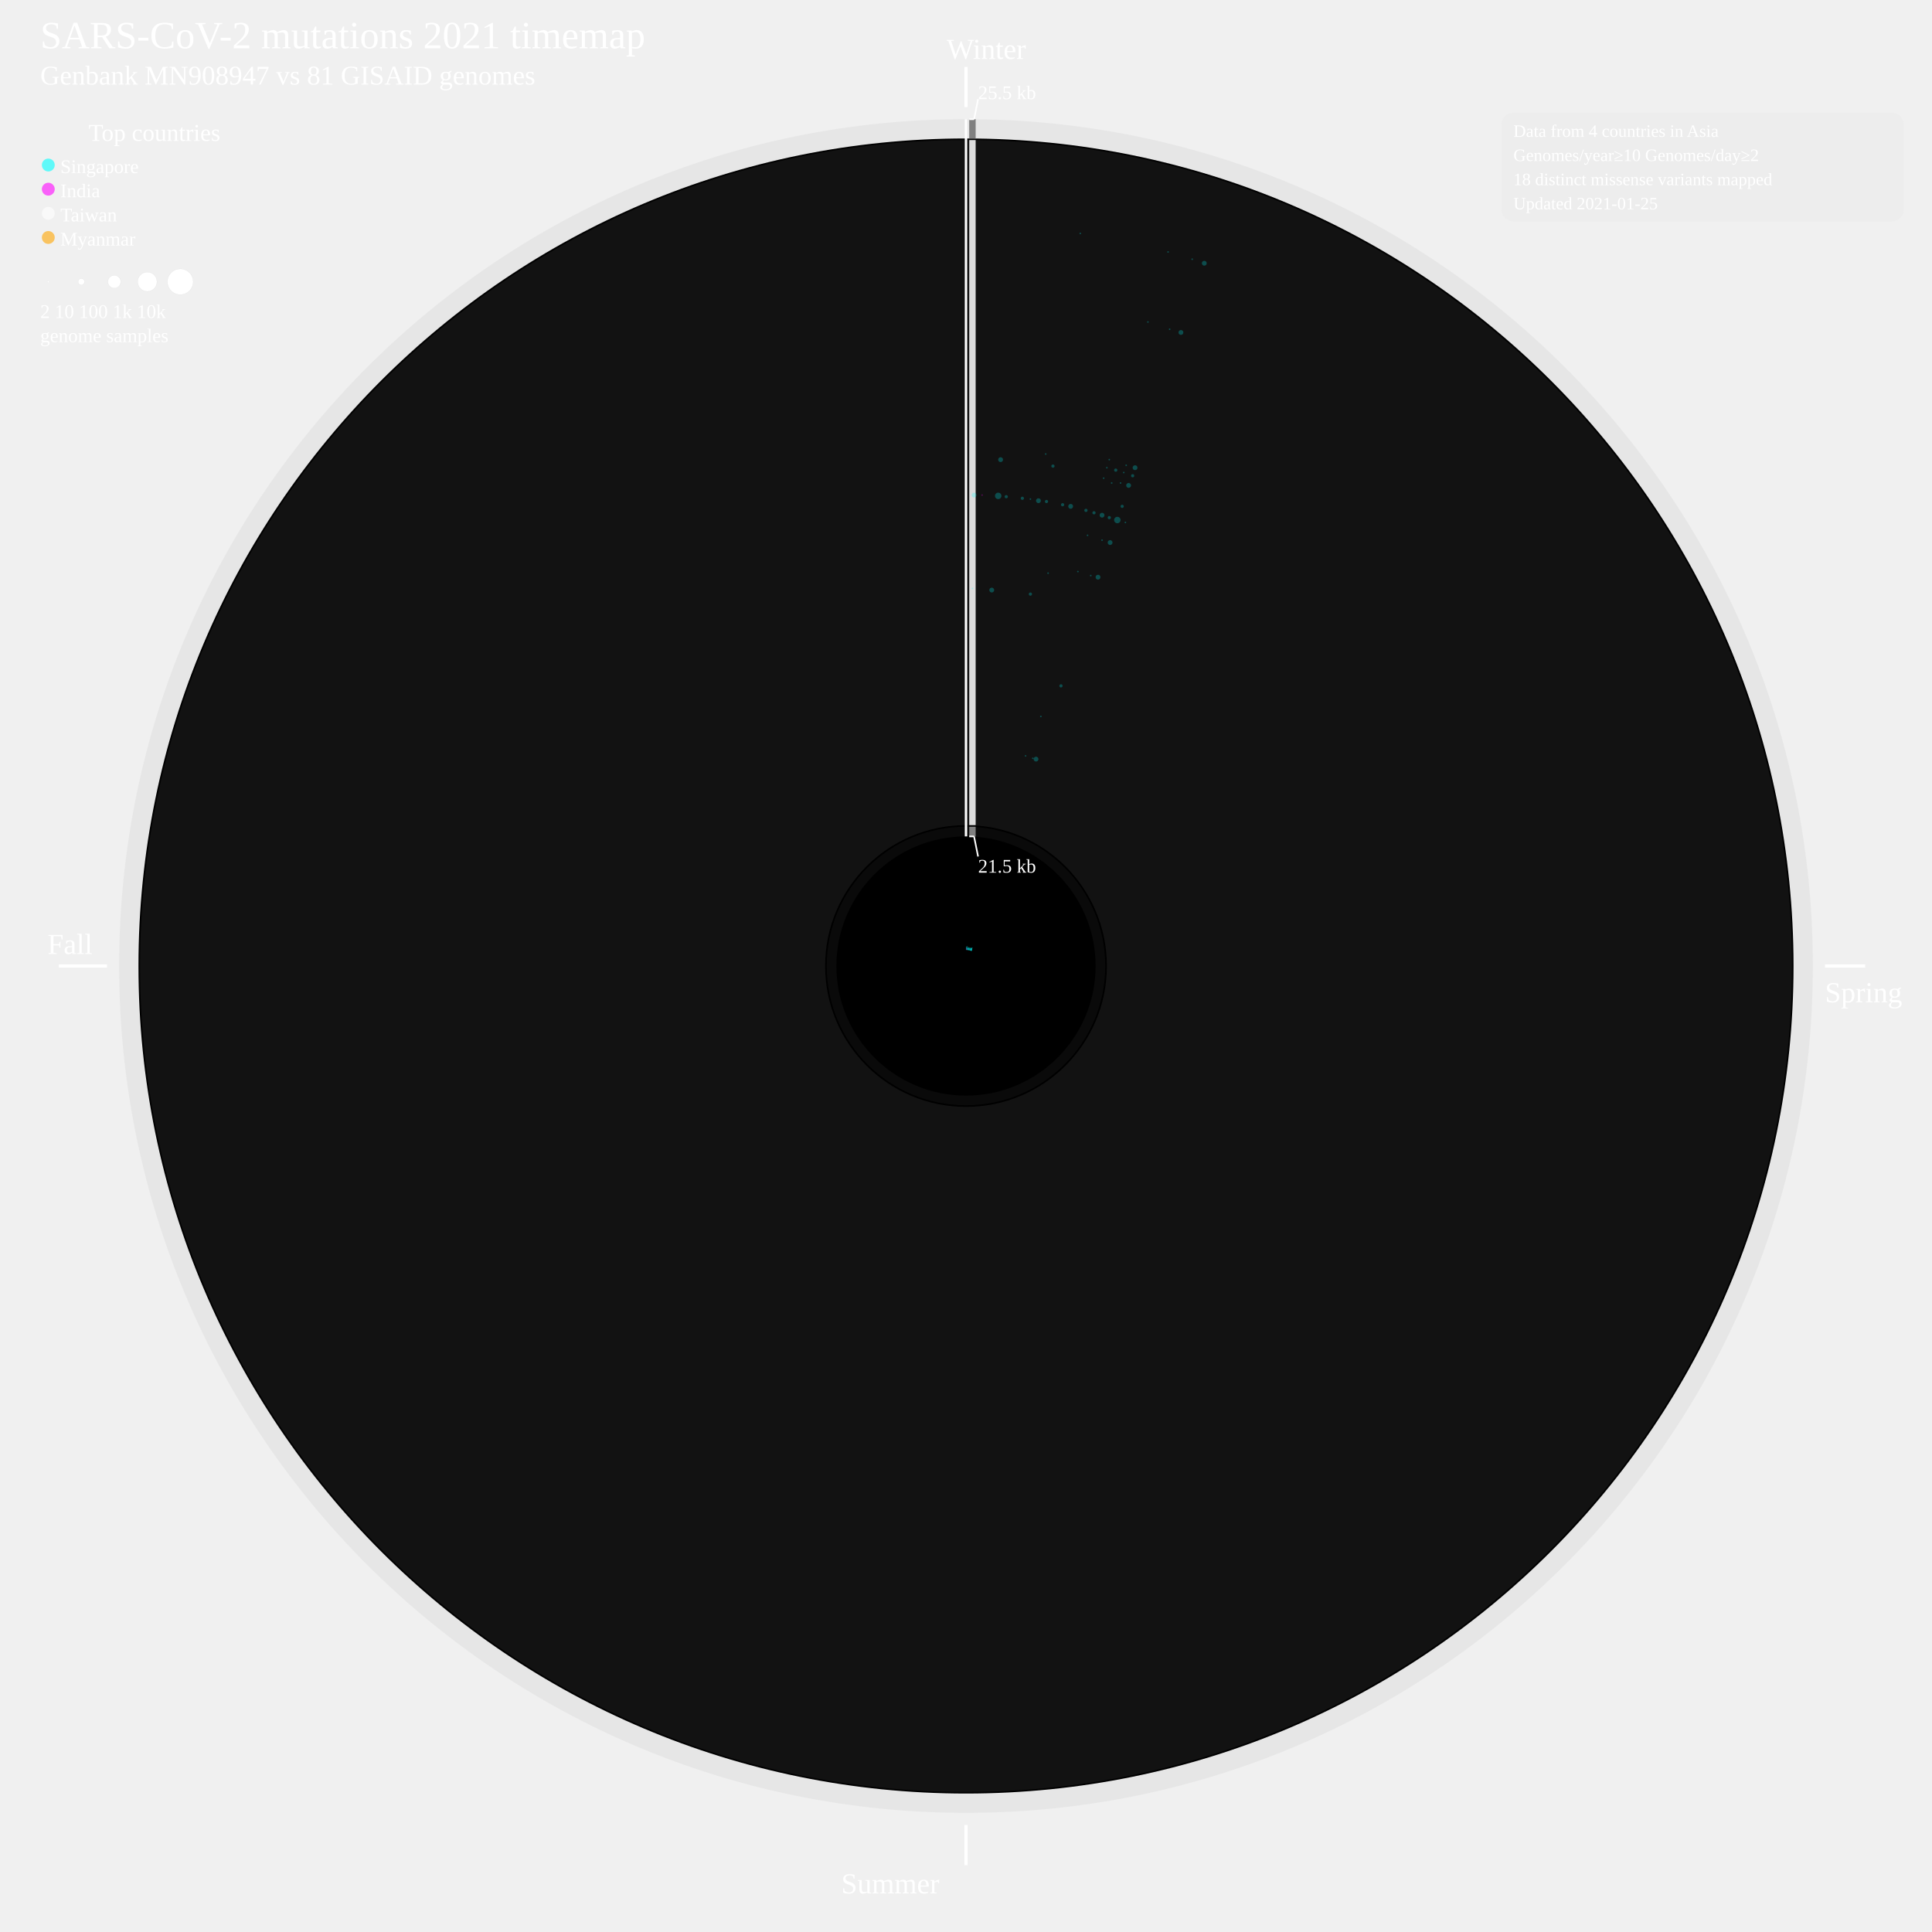
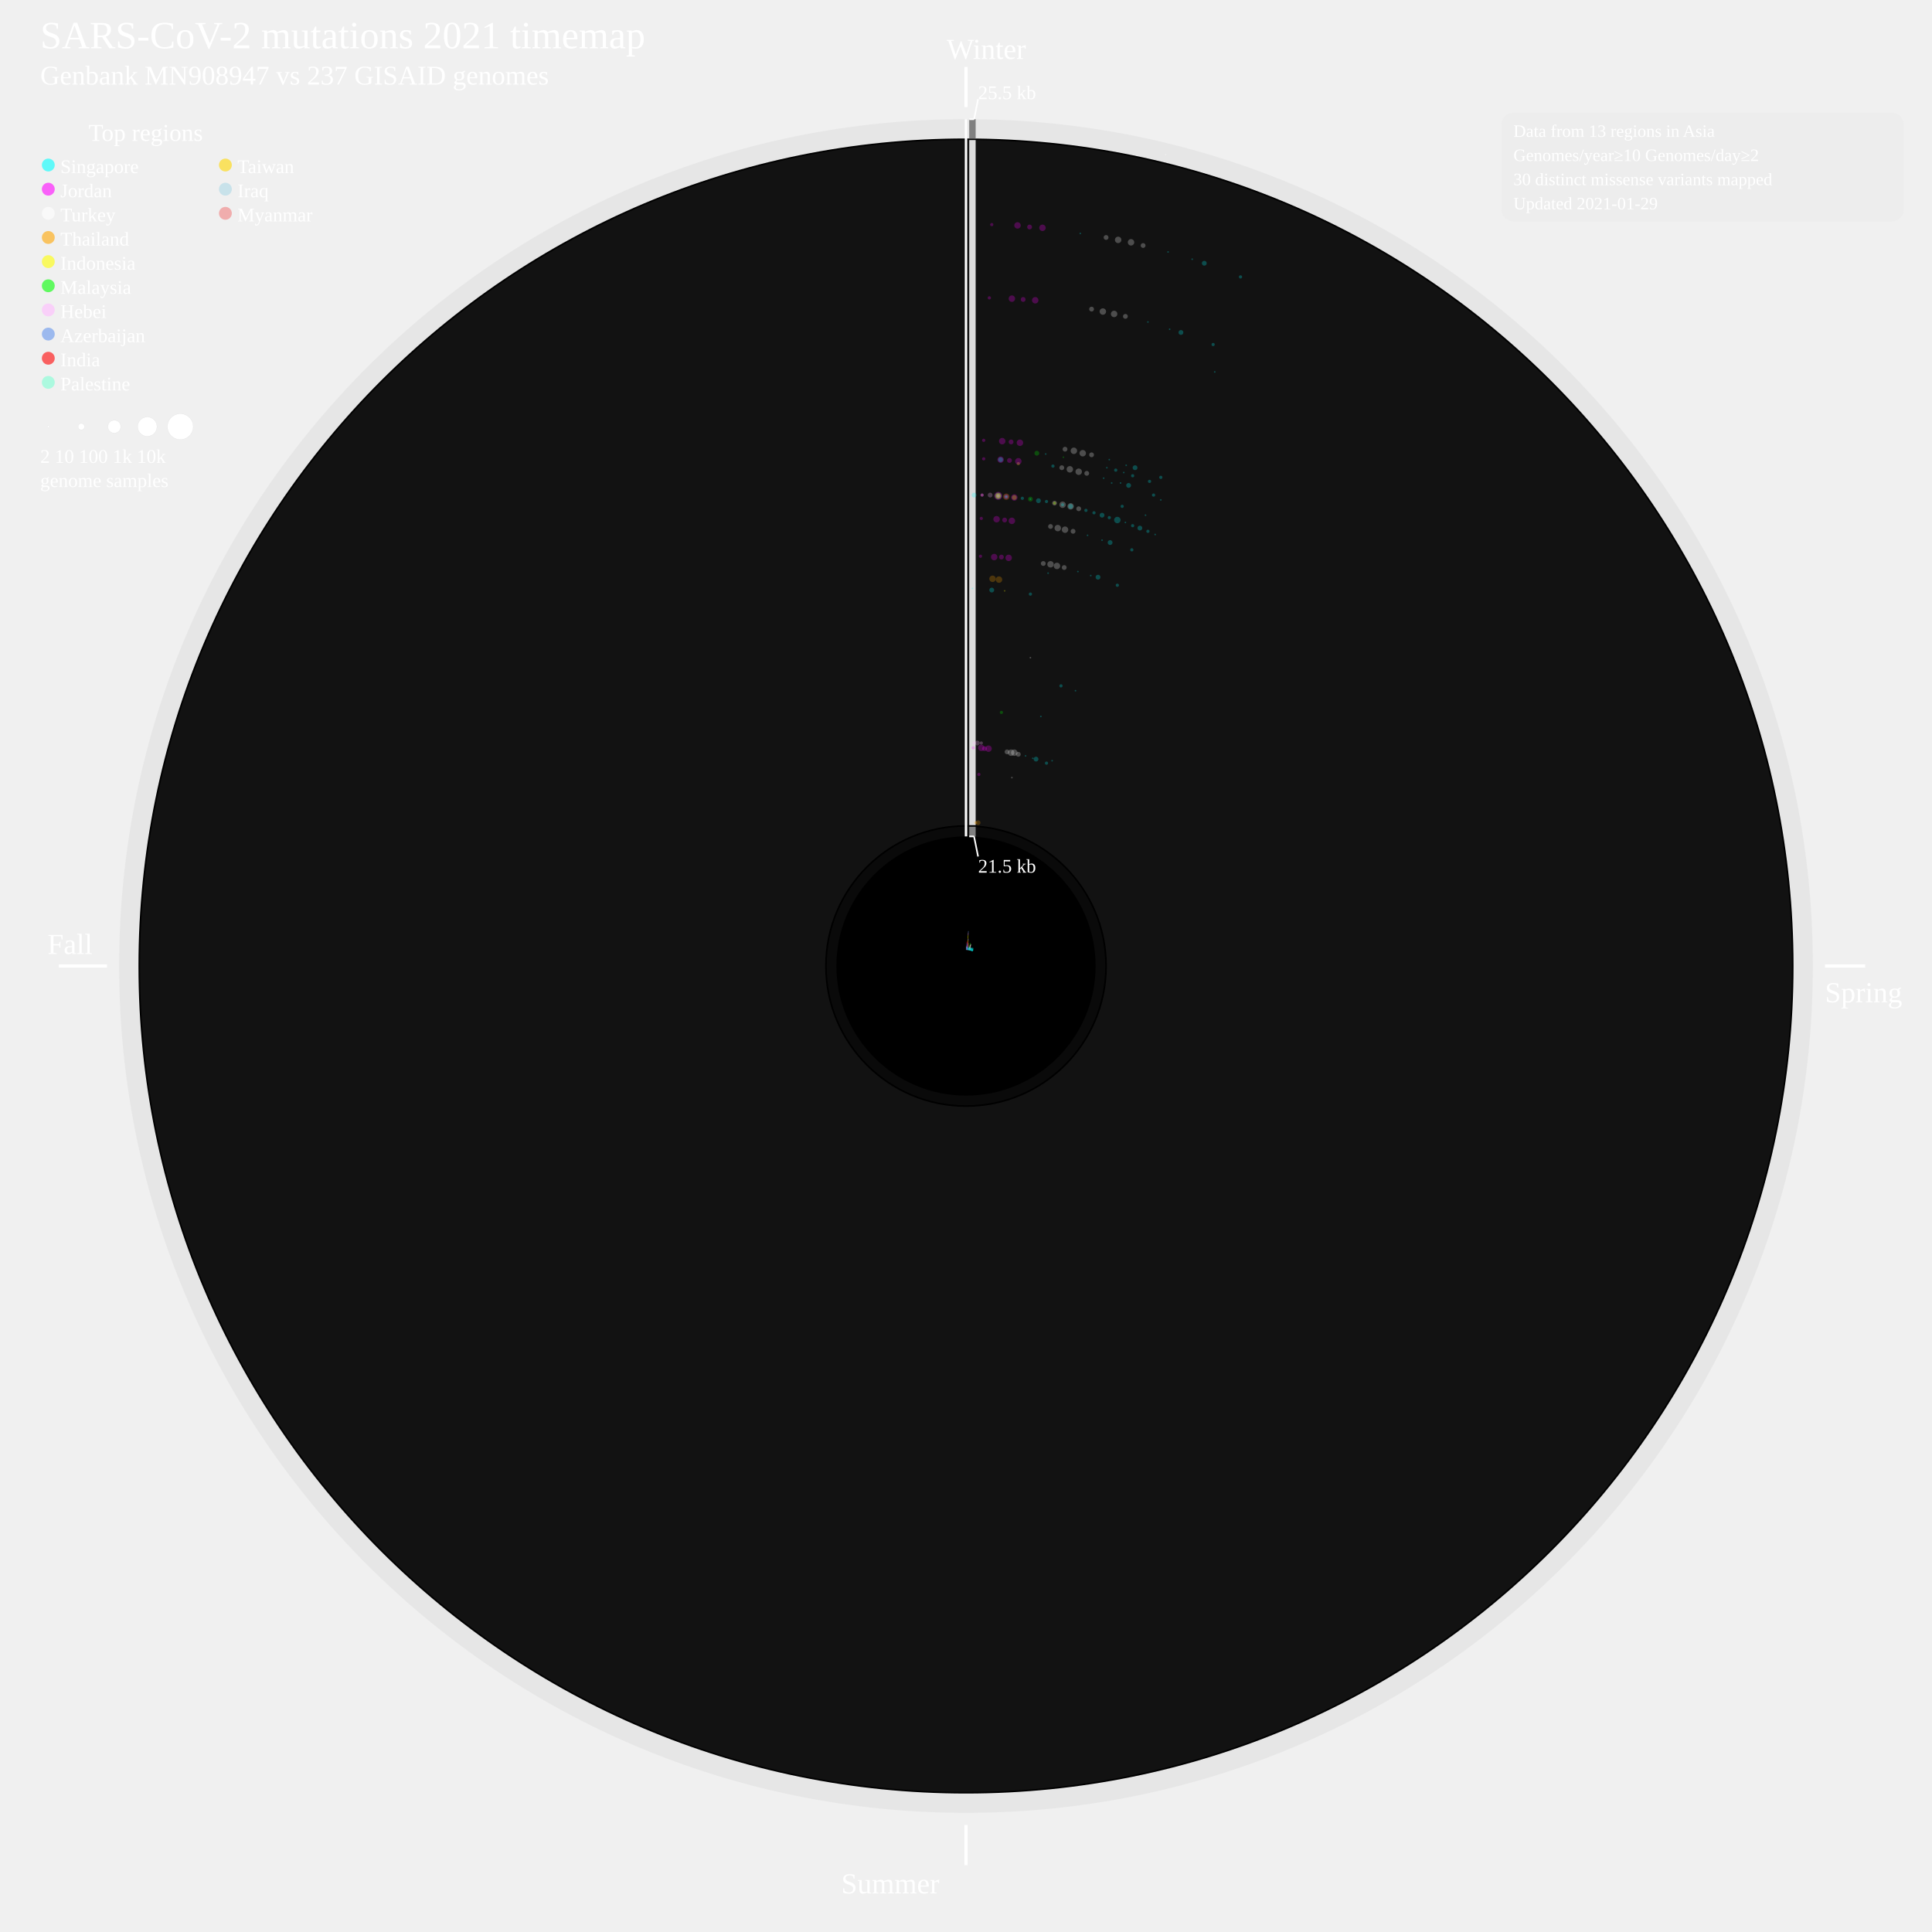
<svg xmlns="http://www.w3.org/2000/svg" width="2400" height="2400" style="background-color:black">
  <defs>
    <style type="text/css">
	.sb {
	stroke-width:0.8;
	stroke-opacity:50%;
	}
	.cv {
	stroke: none;
	fill-opacity:0.25;
	}
	</style>
  </defs>
  <circle cx="1200" cy="1200" r="1052" style="fill:grey;stroke:black;stroke-width:0;fill-opacity:0.085;" />
  <circle cx="1200" cy="1200" r="1028" style="fill:black;stroke:black;stroke-width:0;fill-opacity:1;" />
  <circle cx="1200" cy="1200" r="1026" style="fill:gainsboro;stroke:black;stroke-width:0;fill-opacity:0.085;" />
  <circle cx="1200" cy="1200" r="175" style="fill:black;stroke:black;stroke-width:0;fill-opacity:1;" />
  <circle cx="1200" cy="1200" r="173" style="fill:grey;stroke:black;stroke-width:0;fill-opacity:0.085;" />
  <circle cx="1200" cy="1200" r="161" style="fill:black;stroke:black;stroke-width:0;fill-opacity:1;" />
  <text font-size="4.0em" x="50" y="60" fill="white">SARS-CoV-2 mutations 2021 timemap</text>
-   <text font-size="2.8em" x="50" y="105" fill="white">Genbank MN908947 vs 81 GISAID genomes</text>
+   <text font-size="2.8em" x="50" y="105" fill="white">Genbank MN908947 vs 237 GISAID genomes</text>
  <line x1="1200" y1="83.131" x2="1200" y2="133.131" style="stroke:white;stroke-width:4" />
  <text font-size="3.0em" x="1176" y="73.131" fill="white">Winter</text>
  <line x1="2267" y1="1200" x2="2317" y2="1200" style="stroke:white;stroke-width:4" />
  <text font-size="3.0em" x="2267" y="1245" fill="white">Spring</text>
  <line x1="1200" y1="2267" x2="1200" y2="2317" style="stroke:white;stroke-width:4" />
  <text font-size="3.0em" x="1045" y="2352" fill="white">Summer</text>
  <line x1="133" y1="1200" x2="73" y2="1200" style="stroke:white;stroke-width:4" />
  <text font-size="3.0em" x="59" y="1185" fill="white">Fall</text>
  <g>
    <line x1="1208" y1="1039" x2="1208" y2="1027" style="stroke:grey;stroke-width:8" />
  </g>
  <g>
    <line x1="1208" y1="1025" x2="1208" y2="174" style="stroke:gainsboro;stroke-width:8" />
  </g>
  <g>
    <line x1="1208" y1="172" x2="1208" y2="148" style="stroke:grey;stroke-width:8" />
  </g>
  <line x1="1200" y1="148.131" x2="1200" y2="1039" style="stroke:white;stroke-width:3" />
  <line x1="1204" y1="148.131" x2="1210" y2="148.131" style="stroke:white;stroke-width:2" />
  <line x1="1210" y1="148.131" x2="1215" y2="123.131" style="stroke:white;stroke-width:2" />
  <line x1="1204" y1="1039" x2="1210" y2="1039" style="stroke:white;stroke-width:2" />
  <line x1="1210" y1="1039" x2="1215" y2="1064" style="stroke:white;stroke-width:2" />
  <text font-size="2.0em" x="1215" y="123.131" fill="white">25.5 kb</text>
  <text font-size="2.0em" x="1215" y="1084" fill="white">21.5 kb</text>
-   <text font-size="2.5em" x="110" y="175" fill="white">Top countries</text>
+   <text font-size="2.5em" x="110" y="175" fill="white">Top regions</text>
  <circle cx="60" cy="205" r="8" style="fill:cyan;stroke:black;stroke-width:0;fill-opacity:0.6;" />
  <text font-size="2.0em" x="75" y="215" fill="white">Singapore</text>
  <circle cx="60" cy="235" r="8" style="fill:fuchsia;stroke:black;stroke-width:0;fill-opacity:0.6;" />
-   <text font-size="2.0em" x="75" y="245" fill="white">India</text>
+   <text font-size="2.0em" x="75" y="245" fill="white">Jordan</text>
  <circle cx="60" cy="265" r="8" style="fill:white;stroke:black;stroke-width:0;fill-opacity:0.6;" />
-   <text font-size="2.0em" x="75" y="275" fill="white">Taiwan</text>
+   <text font-size="2.0em" x="75" y="275" fill="white">Turkey</text>
  <circle cx="60" cy="295" r="8" style="fill:orange;stroke:black;stroke-width:0;fill-opacity:0.6;" />
-   <text font-size="2.0em" x="75" y="305" fill="white">Myanmar</text>
-   <circle cx="60" cy="350" r="1.204" style="fill:white;stroke:lightgrey;stroke-width:0.2;" />
-   <circle cx="101" cy="350" r="4" style="fill:white;stroke:lightgrey;stroke-width:0.2;" />
-   <circle cx="142" cy="350" r="8" style="fill:white;stroke:lightgrey;stroke-width:0.2;" />
-   <circle cx="183" cy="350" r="12" style="fill:white;stroke:lightgrey;stroke-width:0.2;" />
-   <circle cx="224" cy="350" r="16" style="fill:white;stroke:lightgrey;stroke-width:0.2;" />
-   <text font-size="2.0em" x="50" y="395" fill="white">2      10        100        1k        10k</text>
-   <text font-size="2.0em" x="50" y="425" fill="white">genome samples</text>
+   <text font-size="2.0em" x="75" y="305" fill="white">Thailand</text>
+   <circle cx="60" cy="325" r="8" style="fill:yellow;stroke:black;stroke-width:0;fill-opacity:0.6;" />
+   <text font-size="2.0em" x="75" y="335" fill="white">Indonesia</text>
+   <circle cx="60" cy="355" r="8" style="fill:lime;stroke:black;stroke-width:0;fill-opacity:0.6;" />
+   <text font-size="2.0em" x="75" y="365" fill="white">Malaysia</text>
+   <circle cx="60" cy="385" r="8" style="fill:#FFBBFF;stroke:black;stroke-width:0;fill-opacity:0.6;" />
+   <text font-size="2.0em" x="75" y="395" fill="white">Hebei</text>
+   <circle cx="60" cy="415" r="8" style="fill:#6495ED;stroke:black;stroke-width:0;fill-opacity:0.6;" />
+   <text font-size="2.0em" x="75" y="425" fill="white">Azerbaijan</text>
+   <circle cx="60" cy="445" r="8" style="fill:red;stroke:black;stroke-width:0;fill-opacity:0.6;" />
+   <text font-size="2.0em" x="75" y="455" fill="white">India</text>
+   <circle cx="60" cy="475" r="8" style="fill:#7FFFD4;stroke:black;stroke-width:0;fill-opacity:0.6;" />
+   <text font-size="2.0em" x="75" y="485" fill="white">Palestine</text>
+   <circle cx="280" cy="205" r="8" style="fill:#FFD700;stroke:black;stroke-width:0;fill-opacity:0.6;" />
+   <text font-size="2.0em" x="295" y="215" fill="white">Taiwan</text>
+   <circle cx="280" cy="235" r="8" style="fill:#ADD8E6;stroke:black;stroke-width:0;fill-opacity:0.6;" />
+   <text font-size="2.0em" x="295" y="245" fill="white">Iraq</text>
+   <circle cx="280" cy="265" r="8" style="fill:#F08080;stroke:black;stroke-width:0;fill-opacity:0.6;" />
+   <text font-size="2.0em" x="295" y="275" fill="white">Myanmar</text>
+   <circle cx="60" cy="530" r="1.204" style="fill:white;stroke:lightgrey;stroke-width:0.2;" />
+   <circle cx="101" cy="530" r="4" style="fill:white;stroke:lightgrey;stroke-width:0.2;" />
+   <circle cx="142" cy="530" r="8" style="fill:white;stroke:lightgrey;stroke-width:0.2;" />
+   <circle cx="183" cy="530" r="12" style="fill:white;stroke:lightgrey;stroke-width:0.2;" />
+   <circle cx="224" cy="530" r="16" style="fill:white;stroke:lightgrey;stroke-width:0.2;" />
+   <text font-size="2.0em" x="50" y="575" fill="white">2      10        100        1k        10k</text>
+   <text font-size="2.0em" x="50" y="605" fill="white">genome samples</text>
  <g>
    <line x1="1200.3" y1="1180.0" x2="1200.4" y2="1175.9" style="stroke:cyan;" class="sb" />
  </g>
  <g>
    <circle cx="1208" cy="731" r="1" style="fill:cyan;" class="cv" />
  </g>
  <g>
    <circle cx="1210" cy="615" r="3" style="fill:cyan;" class="cv" />
  </g>
  <g>
-     <line x1="1200.7" y1="1180.0" x2="1200.8" y2="1177.9" style="stroke:fuchsia;" class="sb" />
-   </g>
-   <g>
-     <circle cx="1220" cy="615" r="1" style="fill:fuchsia;" class="cv" />
+     <line x1="1200.7" y1="1180.0" x2="1200.8" y2="1176.9" style="stroke:fuchsia;" class="sb" />
+   </g>
+   <g>
+     <line x1="1200.8" y1="1176.9" x2="1200.9" y2="1174.2" style="stroke:#FFBBFF;" class="sb" />
+   </g>
+   <g>
+     <line x1="1200.9" y1="1174.2" x2="1201.0" y2="1172.0" style="stroke:#6495ED;" class="sb" />
+   </g>
+   <g>
+     <line x1="1201.0" y1="1172.0" x2="1201.0" y2="1169.9" style="stroke:red;" class="sb" />
+   </g>
+   <g>
+     <circle cx="1209" cy="929" r="2" style="fill:fuchsia;" class="cv" />
+   </g>
+   <g>
+     <circle cx="1210" cy="923" r="2" style="fill:#FFBBFF;" class="cv" />
+   </g>
+   <g>
+     <circle cx="1218" cy="691" r="2" style="fill:fuchsia;" class="cv" />
+   </g>
+   <g>
+     <circle cx="1219" cy="644" r="2" style="fill:fuchsia;" class="cv" />
+   </g>
+   <g>
+     <circle cx="1220" cy="615" r="2" style="fill:fuchsia;" class="cv" />
+   </g>
+   <g>
+     <circle cx="1220" cy="615" r="2" style="fill:#FFBBFF;" class="cv" />
+   </g>
+   <g>
+     <circle cx="1220" cy="615" r="1" style="fill:red;" class="cv" />
+   </g>
+   <g>
+     <circle cx="1220" cy="615" r="1" style="fill:#6495ED;" class="cv" />
+   </g>
+   <g>
+     <circle cx="1222" cy="570" r="2" style="fill:fuchsia;" class="cv" />
+   </g>
+   <g>
+     <circle cx="1222" cy="547" r="2" style="fill:fuchsia;" class="cv" />
+   </g>
+   <g>
+     <circle cx="1229" cy="370" r="2" style="fill:fuchsia;" class="cv" />
+   </g>
+   <g>
+     <circle cx="1232" cy="279" r="2" style="fill:fuchsia;" class="cv" />
+   </g>
+   <g>
+     <line x1="1201.0" y1="1180.0" x2="1201.2" y2="1176.0" style="stroke:#FFBBFF;" class="sb" />
+   </g>
+   <g>
+     <circle cx="1214" cy="923" r="3" style="fill:#FFBBFF;" class="cv" />
+   </g>
+   <g>
+     <circle cx="1230" cy="615" r="3" style="fill:#FFBBFF;" class="cv" />
  </g>
  <g>
    <line x1="1201.4" y1="1180.0" x2="1201.7" y2="1175.4" style="stroke:cyan;" class="sb" />
  </g>
  <g>
+     <line x1="1201.7" y1="1175.4" x2="1202.1" y2="1170.0" style="stroke:fuchsia;" class="sb" />
+   </g>
+   <g>
+     <line x1="1202.1" y1="1170.0" x2="1202.4" y2="1165.7" style="stroke:orange;" class="sb" />
+   </g>
+   <g>
+     <line x1="1202.4" y1="1165.7" x2="1202.6" y2="1161.9" style="stroke:yellow;" class="sb" />
+   </g>
+   <g>
+     <line x1="1202.6" y1="1161.9" x2="1202.8" y2="1158.8" style="stroke:#FFBBFF;" class="sb" />
+   </g>
+   <g>
+     <line x1="1202.8" y1="1158.8" x2="1203.0" y2="1156.6" style="stroke:#6495ED;" class="sb" />
+   </g>
+   <g>
+     <circle cx="1212" cy="1022" r="2" style="fill:orange;" class="cv" />
+   </g>
+   <g>
+     <circle cx="1216" cy="962" r="2" style="fill:fuchsia;" class="cv" />
+   </g>
+   <g>
+     <circle cx="1219" cy="929" r="4" style="fill:fuchsia;" class="cv" />
+   </g>
+   <g>
+     <circle cx="1219" cy="923" r="2" style="fill:#FFBBFF;" class="cv" />
+   </g>
+   <g>
    <circle cx="1232" cy="733" r="3" style="fill:cyan;" class="cv" />
  </g>
  <g>
+     <circle cx="1233" cy="719" r="4" style="fill:orange;" class="cv" />
+   </g>
+   <g>
+     <circle cx="1235" cy="692" r="4" style="fill:fuchsia;" class="cv" />
+   </g>
+   <g>
+     <circle cx="1238" cy="645" r="4" style="fill:fuchsia;" class="cv" />
+   </g>
+   <g>
+     <circle cx="1240" cy="616" r="5" style="fill:fuchsia;" class="cv" />
+   </g>
+   <g>
    <circle cx="1240" cy="616" r="4" style="fill:cyan;" class="cv" />
  </g>
  <g>
+     <circle cx="1240" cy="616" r="4" style="fill:orange;" class="cv" />
+   </g>
+   <g>
+     <circle cx="1240" cy="616" r="3" style="fill:yellow;" class="cv" />
+   </g>
+   <g>
+     <circle cx="1240" cy="616" r="2" style="fill:#FFBBFF;" class="cv" />
+   </g>
+   <g>
+     <circle cx="1240" cy="616" r="1" style="fill:#6495ED;" class="cv" />
+   </g>
+   <g>
+     <circle cx="1243" cy="571" r="4" style="fill:fuchsia;" class="cv" />
+   </g>
+   <g>
    <circle cx="1243" cy="571" r="3" style="fill:cyan;" class="cv" />
  </g>
  <g>
+     <circle cx="1245" cy="548" r="4" style="fill:fuchsia;" class="cv" />
+   </g>
+   <g>
+     <circle cx="1257" cy="371" r="4" style="fill:fuchsia;" class="cv" />
+   </g>
+   <g>
+     <circle cx="1264" cy="280" r="4" style="fill:fuchsia;" class="cv" />
+   </g>
+   <g>
    <line x1="1201.7" y1="1180.1" x2="1202.0" y2="1176.9" style="stroke:cyan;" class="sb" />
  </g>
  <g>
+     <line x1="1202.0" y1="1176.9" x2="1202.3" y2="1172.9" style="stroke:fuchsia;" class="sb" />
+   </g>
+   <g>
+     <line x1="1202.3" y1="1172.9" x2="1202.7" y2="1168.2" style="stroke:orange;" class="sb" />
+   </g>
+   <g>
+     <line x1="1202.7" y1="1168.2" x2="1202.9" y2="1166.1" style="stroke:#6495ED;" class="sb" />
+   </g>
+   <g>
+     <circle cx="1215" cy="1022" r="3" style="fill:orange;" class="cv" />
+   </g>
+   <g>
+     <circle cx="1223" cy="930" r="3" style="fill:fuchsia;" class="cv" />
+   </g>
+   <g>
+     <circle cx="1241" cy="720" r="4" style="fill:orange;" class="cv" />
+   </g>
+   <g>
+     <circle cx="1244" cy="692" r="3" style="fill:fuchsia;" class="cv" />
+   </g>
+   <g>
+     <circle cx="1248" cy="646" r="3" style="fill:fuchsia;" class="cv" />
+   </g>
+   <g>
+     <circle cx="1250" cy="617" r="4" style="fill:orange;" class="cv" />
+   </g>
+   <g>
+     <circle cx="1250" cy="617" r="3" style="fill:fuchsia;" class="cv" />
+   </g>
+   <g>
    <circle cx="1250" cy="617" r="2" style="fill:cyan;" class="cv" />
  </g>
  <g>
+     <circle cx="1250" cy="617" r="1" style="fill:#6495ED;" class="cv" />
+   </g>
+   <g>
+     <circle cx="1254" cy="572" r="3" style="fill:fuchsia;" class="cv" />
+   </g>
+   <g>
+     <circle cx="1256" cy="549" r="3" style="fill:fuchsia;" class="cv" />
+   </g>
+   <g>
+     <circle cx="1271" cy="372" r="3" style="fill:fuchsia;" class="cv" />
+   </g>
+   <g>
+     <circle cx="1279" cy="282" r="3" style="fill:fuchsia;" class="cv" />
+   </g>
+   <g>
+     <line x1="1202.1" y1="1180.1" x2="1202.5" y2="1175.4" style="stroke:fuchsia;" class="sb" />
+   </g>
+   <g>
+     <line x1="1202.5" y1="1175.4" x2="1202.9" y2="1171.7" style="stroke:yellow;" class="sb" />
+   </g>
+   <g>
+     <circle cx="1228" cy="930" r="4" style="fill:fuchsia;" class="cv" />
+   </g>
+   <g>
+     <circle cx="1248" cy="734" r="1" style="fill:yellow;" class="cv" />
+   </g>
+   <g>
+     <circle cx="1253" cy="693" r="4" style="fill:fuchsia;" class="cv" />
+   </g>
+   <g>
+     <circle cx="1257" cy="647" r="4" style="fill:fuchsia;" class="cv" />
+   </g>
+   <g>
+     <circle cx="1260" cy="618" r="4" style="fill:fuchsia;" class="cv" />
+   </g>
+   <g>
+     <circle cx="1260" cy="618" r="3" style="fill:yellow;" class="cv" />
+   </g>
+   <g>
+     <circle cx="1265" cy="576" r="2" style="fill:yellow;" class="cv" />
+   </g>
+   <g>
+     <circle cx="1265" cy="573" r="4" style="fill:fuchsia;" class="cv" />
+   </g>
+   <g>
+     <circle cx="1267" cy="550" r="4" style="fill:fuchsia;" class="cv" />
+   </g>
+   <g>
+     <circle cx="1286" cy="373" r="4" style="fill:fuchsia;" class="cv" />
+   </g>
+   <g>
+     <circle cx="1295" cy="283" r="4" style="fill:fuchsia;" class="cv" />
+   </g>
+   <g>
    <line x1="1202.4" y1="1180.1" x2="1202.7" y2="1177.5" style="stroke:cyan;" class="sb" />
  </g>
  <g>
    <circle cx="1270" cy="619" r="2" style="fill:cyan;" class="cv" />
  </g>
  <g>
    <line x1="1202.7" y1="1180.2" x2="1203.0" y2="1178.1" style="stroke:cyan;" class="sb" />
  </g>
  <g>
+     <line x1="1203.0" y1="1178.1" x2="1203.5" y2="1174.6" style="stroke:lime;" class="sb" />
+   </g>
+   <g>
+     <circle cx="1244" cy="885" r="2" style="fill:lime;" class="cv" />
+   </g>
+   <g>
+     <circle cx="1280" cy="620" r="3" style="fill:lime;" class="cv" />
+   </g>
+   <g>
    <circle cx="1280" cy="620" r="1" style="fill:cyan;" class="cv" />
  </g>
  <g>
+     <circle cx="1288" cy="563" r="3" style="fill:lime;" class="cv" />
+   </g>
+   <g>
    <line x1="1203.1" y1="1180.2" x2="1203.7" y2="1176.5" style="stroke:cyan;" class="sb" />
  </g>
  <g>
    <circle cx="1290" cy="622" r="3" style="fill:cyan;" class="cv" />
  </g>
  <g>
    <circle cx="1299" cy="564" r="1" style="fill:cyan;" class="cv" />
  </g>
  <g>
    <circle cx="1342" cy="290" r="1" style="fill:cyan;" class="cv" />
  </g>
  <g>
    <line x1="1203.4" y1="1180.3" x2="1204.0" y2="1177.2" style="stroke:cyan;" class="sb" />
  </g>
  <g>
    <circle cx="1280" cy="738" r="2" style="fill:cyan;" class="cv" />
  </g>
  <g>
    <circle cx="1300" cy="623" r="2" style="fill:cyan;" class="cv" />
  </g>
  <g>
    <circle cx="1308" cy="579" r="2" style="fill:cyan;" class="cv" />
  </g>
  <g>
+     <line x1="1203.8" y1="1180.4" x2="1204.5" y2="1176.4" style="stroke:white;" class="sb" />
+   </g>
+   <g>
+     <line x1="1204.5" y1="1176.4" x2="1205.0" y2="1173.7" style="stroke:yellow;" class="sb" />
+   </g>
+   <g>
+     <line x1="1205.0" y1="1173.7" x2="1205.4" y2="1171.6" style="stroke:lime;" class="sb" />
+   </g>
+   <g>
+     <circle cx="1251" cy="934" r="3" style="fill:white;" class="cv" />
+   </g>
+   <g>
+     <circle cx="1296" cy="700" r="3" style="fill:white;" class="cv" />
+   </g>
+   <g>
+     <circle cx="1305" cy="654" r="3" style="fill:white;" class="cv" />
+   </g>
+   <g>
+     <circle cx="1310" cy="625" r="3" style="fill:white;" class="cv" />
+   </g>
+   <g>
+     <circle cx="1310" cy="625" r="2" style="fill:yellow;" class="cv" />
+   </g>
+   <g>
+     <circle cx="1310" cy="625" r="1" style="fill:lime;" class="cv" />
+   </g>
+   <g>
+     <circle cx="1319" cy="581" r="3" style="fill:white;" class="cv" />
+   </g>
+   <g>
+     <circle cx="1321" cy="568" r="1" style="fill:lime;" class="cv" />
+   </g>
+   <g>
+     <circle cx="1323" cy="558" r="3" style="fill:white;" class="cv" />
+   </g>
+   <g>
+     <circle cx="1356" cy="384" r="3" style="fill:white;" class="cv" />
+   </g>
+   <g>
+     <circle cx="1374" cy="295" r="3" style="fill:white;" class="cv" />
+   </g>
+   <g>
    <line x1="1204.1" y1="1180.4" x2="1204.7" y2="1177.8" style="stroke:cyan;" class="sb" />
  </g>
  <g>
+     <line x1="1204.7" y1="1177.8" x2="1205.5" y2="1173.6" style="stroke:white;" class="sb" />
+   </g>
+   <g>
+     <circle cx="1256" cy="935" r="4" style="fill:white;" class="cv" />
+   </g>
+   <g>
+     <circle cx="1280" cy="817" r="1" style="fill:white;" class="cv" />
+   </g>
+   <g>
    <circle cx="1302" cy="712" r="1" style="fill:cyan;" class="cv" />
  </g>
  <g>
+     <circle cx="1305" cy="701" r="4" style="fill:white;" class="cv" />
+   </g>
+   <g>
+     <circle cx="1314" cy="656" r="4" style="fill:white;" class="cv" />
+   </g>
+   <g>
+     <circle cx="1320" cy="627" r="4" style="fill:white;" class="cv" />
+   </g>
+   <g>
    <circle cx="1320" cy="627" r="2" style="fill:cyan;" class="cv" />
  </g>
  <g>
+     <circle cx="1329" cy="583" r="4" style="fill:white;" class="cv" />
+   </g>
+   <g>
+     <circle cx="1334" cy="560" r="4" style="fill:white;" class="cv" />
+   </g>
+   <g>
+     <circle cx="1370" cy="387" r="4" style="fill:white;" class="cv" />
+   </g>
+   <g>
+     <circle cx="1389" cy="298" r="4" style="fill:white;" class="cv" />
+   </g>
+   <g>
    <line x1="1204.4" y1="1180.5" x2="1205.2" y2="1177.1" style="stroke:cyan;" class="sb" />
  </g>
  <g>
+     <line x1="1205.2" y1="1177.1" x2="1206.2" y2="1172.9" style="stroke:white;" class="sb" />
+   </g>
+   <g>
+     <circle cx="1260" cy="935" r="4" style="fill:white;" class="cv" />
+   </g>
+   <g>
+     <circle cx="1313" cy="703" r="4" style="fill:white;" class="cv" />
+   </g>
+   <g>
+     <circle cx="1323" cy="658" r="4" style="fill:white;" class="cv" />
+   </g>
+   <g>
+     <circle cx="1330" cy="629" r="4" style="fill:white;" class="cv" />
+   </g>
+   <g>
    <circle cx="1330" cy="629" r="3" style="fill:cyan;" class="cv" />
  </g>
  <g>
+     <circle cx="1340" cy="586" r="4" style="fill:white;" class="cv" />
+   </g>
+   <g>
+     <circle cx="1345" cy="563" r="4" style="fill:white;" class="cv" />
+   </g>
+   <g>
+     <circle cx="1384" cy="390" r="4" style="fill:white;" class="cv" />
+   </g>
+   <g>
+     <circle cx="1405" cy="301" r="4" style="fill:white;" class="cv" />
+   </g>
+   <g>
+     <line x1="1204.8" y1="1180.6" x2="1205.7" y2="1176.6" style="stroke:white;" class="sb" />
+   </g>
+   <g>
+     <circle cx="1257" cy="966" r="1" style="fill:white;" class="cv" />
+   </g>
+   <g>
+     <circle cx="1265" cy="937" r="3" style="fill:white;" class="cv" />
+   </g>
+   <g>
+     <circle cx="1322" cy="705" r="3" style="fill:white;" class="cv" />
+   </g>
+   <g>
+     <circle cx="1333" cy="660" r="3" style="fill:white;" class="cv" />
+   </g>
+   <g>
+     <circle cx="1340" cy="632" r="3" style="fill:white;" class="cv" />
+   </g>
+   <g>
+     <circle cx="1350" cy="588" r="3" style="fill:white;" class="cv" />
+   </g>
+   <g>
+     <circle cx="1356" cy="565" r="3" style="fill:white;" class="cv" />
+   </g>
+   <g>
+     <circle cx="1398" cy="393" r="3" style="fill:white;" class="cv" />
+   </g>
+   <g>
+     <circle cx="1420" cy="305" r="3" style="fill:white;" class="cv" />
+   </g>
+   <g>
+     <circle cx="1448" cy="192" r="1" style="fill:white;" class="cv" />
+   </g>
+   <g>
    <line x1="1205.1" y1="1180.7" x2="1205.8" y2="1178.0" style="stroke:cyan;" class="sb" />
  </g>
  <g>
    <circle cx="1349" cy="634" r="2" style="fill:cyan;" class="cv" />
  </g>
  <g>
    <line x1="1205.4" y1="1180.8" x2="1206.3" y2="1177.7" style="stroke:cyan;" class="sb" />
  </g>
  <g>
    <circle cx="1274" cy="939" r="1" style="fill:cyan;" class="cv" />
  </g>
  <g>
    <circle cx="1339" cy="710" r="1" style="fill:cyan;" class="cv" />
  </g>
  <g>
    <circle cx="1351" cy="665" r="1" style="fill:cyan;" class="cv" />
  </g>
  <g>
    <circle cx="1359" cy="637" r="2" style="fill:cyan;" class="cv" />
  </g>
  <g>
    <circle cx="1371" cy="594" r="1" style="fill:cyan;" class="cv" />
  </g>
  <g>
    <circle cx="1375" cy="581" r="1" style="fill:cyan;" class="cv" />
  </g>
  <g>
    <circle cx="1378" cy="571" r="1" style="fill:cyan;" class="cv" />
  </g>
  <g>
    <circle cx="1426" cy="400" r="1" style="fill:cyan;" class="cv" />
  </g>
  <g>
    <circle cx="1451" cy="313" r="1" style="fill:cyan;" class="cv" />
  </g>
  <g>
    <line x1="1205.8" y1="1180.9" x2="1206.9" y2="1177.2" style="stroke:cyan;" class="sb" />
  </g>
  <g>
    <circle cx="1293" cy="890" r="1" style="fill:cyan;" class="cv" />
  </g>
  <g>
    <circle cx="1369" cy="640" r="3" style="fill:cyan;" class="cv" />
  </g>
  <g>
    <circle cx="1381" cy="600" r="1" style="fill:cyan;" class="cv" />
  </g>
  <g>
    <circle cx="1386" cy="584" r="2" style="fill:cyan;" class="cv" />
  </g>
  <g>
    <line x1="1206.1" y1="1181.0" x2="1207.1" y2="1178.0" style="stroke:cyan;" class="sb" />
  </g>
  <g>
    <circle cx="1283" cy="942" r="1" style="fill:cyan;" class="cv" />
  </g>
  <g>
    <circle cx="1355" cy="715" r="1" style="fill:cyan;" class="cv" />
  </g>
  <g>
    <circle cx="1369" cy="671" r="1" style="fill:cyan;" class="cv" />
  </g>
  <g>
    <circle cx="1378" cy="643" r="2" style="fill:cyan;" class="cv" />
  </g>
  <g>
    <circle cx="1392" cy="600" r="1" style="fill:cyan;" class="cv" />
  </g>
  <g>
    <circle cx="1396" cy="587" r="1" style="fill:cyan;" class="cv" />
  </g>
  <g>
    <circle cx="1399" cy="578" r="1" style="fill:cyan;" class="cv" />
  </g>
  <g>
    <circle cx="1453" cy="409" r="1" style="fill:cyan;" class="cv" />
  </g>
  <g>
    <circle cx="1481" cy="322" r="1" style="fill:cyan;" class="cv" />
  </g>
  <g>
    <line x1="1206.4" y1="1181.1" x2="1207.8" y2="1177.0" style="stroke:cyan;" class="sb" />
  </g>
  <g>
    <circle cx="1287" cy="943" r="3" style="fill:cyan;" class="cv" />
  </g>
  <g>
    <circle cx="1318" cy="852" r="2" style="fill:cyan;" class="cv" />
  </g>
  <g>
    <circle cx="1364" cy="717" r="3" style="fill:cyan;" class="cv" />
  </g>
  <g>
    <circle cx="1379" cy="674" r="3" style="fill:cyan;" class="cv" />
  </g>
  <g>
    <circle cx="1388" cy="646" r="4" style="fill:cyan;" class="cv" />
  </g>
  <g>
    <circle cx="1394" cy="629" r="2" style="fill:cyan;" class="cv" />
  </g>
  <g>
    <circle cx="1402" cy="603" r="3" style="fill:cyan;" class="cv" />
  </g>
  <g>
    <circle cx="1407" cy="591" r="2" style="fill:cyan;" class="cv" />
  </g>
  <g>
    <circle cx="1410" cy="581" r="3" style="fill:cyan;" class="cv" />
  </g>
  <g>
    <circle cx="1467" cy="413" r="3" style="fill:cyan;" class="cv" />
  </g>
  <g>
    <circle cx="1496" cy="327" r="3" style="fill:cyan;" class="cv" />
  </g>
  <g>
    <line x1="1206.8" y1="1181.2" x2="1207.5" y2="1179.2" style="stroke:cyan;" class="sb" />
  </g>
  <g>
    <circle cx="1398" cy="649" r="1" style="fill:cyan;" class="cv" />
  </g>
+   <g>
+     <line x1="1207.1" y1="1181.3" x2="1208.2" y2="1178.4" style="stroke:cyan;" class="sb" />
+   </g>
+   <g>
+     <circle cx="1407" cy="653" r="2" style="fill:cyan;" class="cv" />
+   </g>
+   <g>
+     <circle cx="1428" cy="598" r="2" style="fill:cyan;" class="cv" />
+   </g>
+   <g>
+     <line x1="1207.4" y1="1181.4" x2="1208.9" y2="1177.6" style="stroke:cyan;" class="sb" />
+   </g>
+   <g>
+     <circle cx="1300" cy="948" r="2" style="fill:cyan;" class="cv" />
+   </g>
+   <g>
+     <circle cx="1336" cy="858" r="1" style="fill:cyan;" class="cv" />
+   </g>
+   <g>
+     <circle cx="1388" cy="727" r="2" style="fill:cyan;" class="cv" />
+   </g>
+   <g>
+     <circle cx="1406" cy="683" r="2" style="fill:cyan;" class="cv" />
+   </g>
+   <g>
+     <circle cx="1416" cy="656" r="3" style="fill:cyan;" class="cv" />
+   </g>
+   <g>
+     <circle cx="1423" cy="640" r="1" style="fill:cyan;" class="cv" />
+   </g>
+   <g>
+     <circle cx="1433" cy="615" r="2" style="fill:cyan;" class="cv" />
+   </g>
+   <g>
+     <circle cx="1442" cy="593" r="2" style="fill:cyan;" class="cv" />
+   </g>
+   <g>
+     <circle cx="1507" cy="428" r="2" style="fill:cyan;" class="cv" />
+   </g>
+   <g>
+     <circle cx="1541" cy="344" r="2" style="fill:cyan;" class="cv" />
+   </g>
+   <g>
+     <line x1="1207.7" y1="1181.5" x2="1208.9" y2="1178.6" style="stroke:cyan;" class="sb" />
+   </g>
+   <g>
+     <circle cx="1307" cy="945" r="1" style="fill:cyan;" class="cv" />
+   </g>
+   <g>
+     <circle cx="1426" cy="660" r="2" style="fill:cyan;" class="cv" />
+   </g>
+   <g>
+     <circle cx="1442" cy="621" r="1" style="fill:cyan;" class="cv" />
+   </g>
+   <g>
+     <circle cx="1509" cy="462" r="1" style="fill:cyan;" class="cv" />
+   </g>
+   <g>
+     <line x1="1208.0" y1="1181.7" x2="1208.9" y2="1179.7" style="stroke:cyan;" class="sb" />
+   </g>
+   <g>
+     <circle cx="1435" cy="664" r="1" style="fill:cyan;" class="cv" />
+   </g>
  <rect x="1865" y="140" width="500" height="135" rx="15" style="fill:gainsboro;stroke-width:0;fill-opacity:0.15;" />
-   <text font-size="1.8em" x="1880" y="170" fill="white">Data from 4 countries in Asia</text>
+   <text font-size="1.8em" x="1880" y="170" fill="white">Data from 13 regions in Asia</text>
  <text font-size="1.8em" x="1880" y="200" fill="white">Genomes/year≥10  Genomes/day≥2</text>
-   <text font-size="1.8em" x="1880" y="230" fill="white">18 distinct missense variants mapped</text>
-   <text font-size="1.8em" x="1880" y="260" fill="white">Updated 2021-01-25</text>
+   <text font-size="1.8em" x="1880" y="230" fill="white">30 distinct missense variants mapped</text>
+   <text font-size="1.8em" x="1880" y="260" fill="white">Updated 2021-01-29</text>
</svg>
